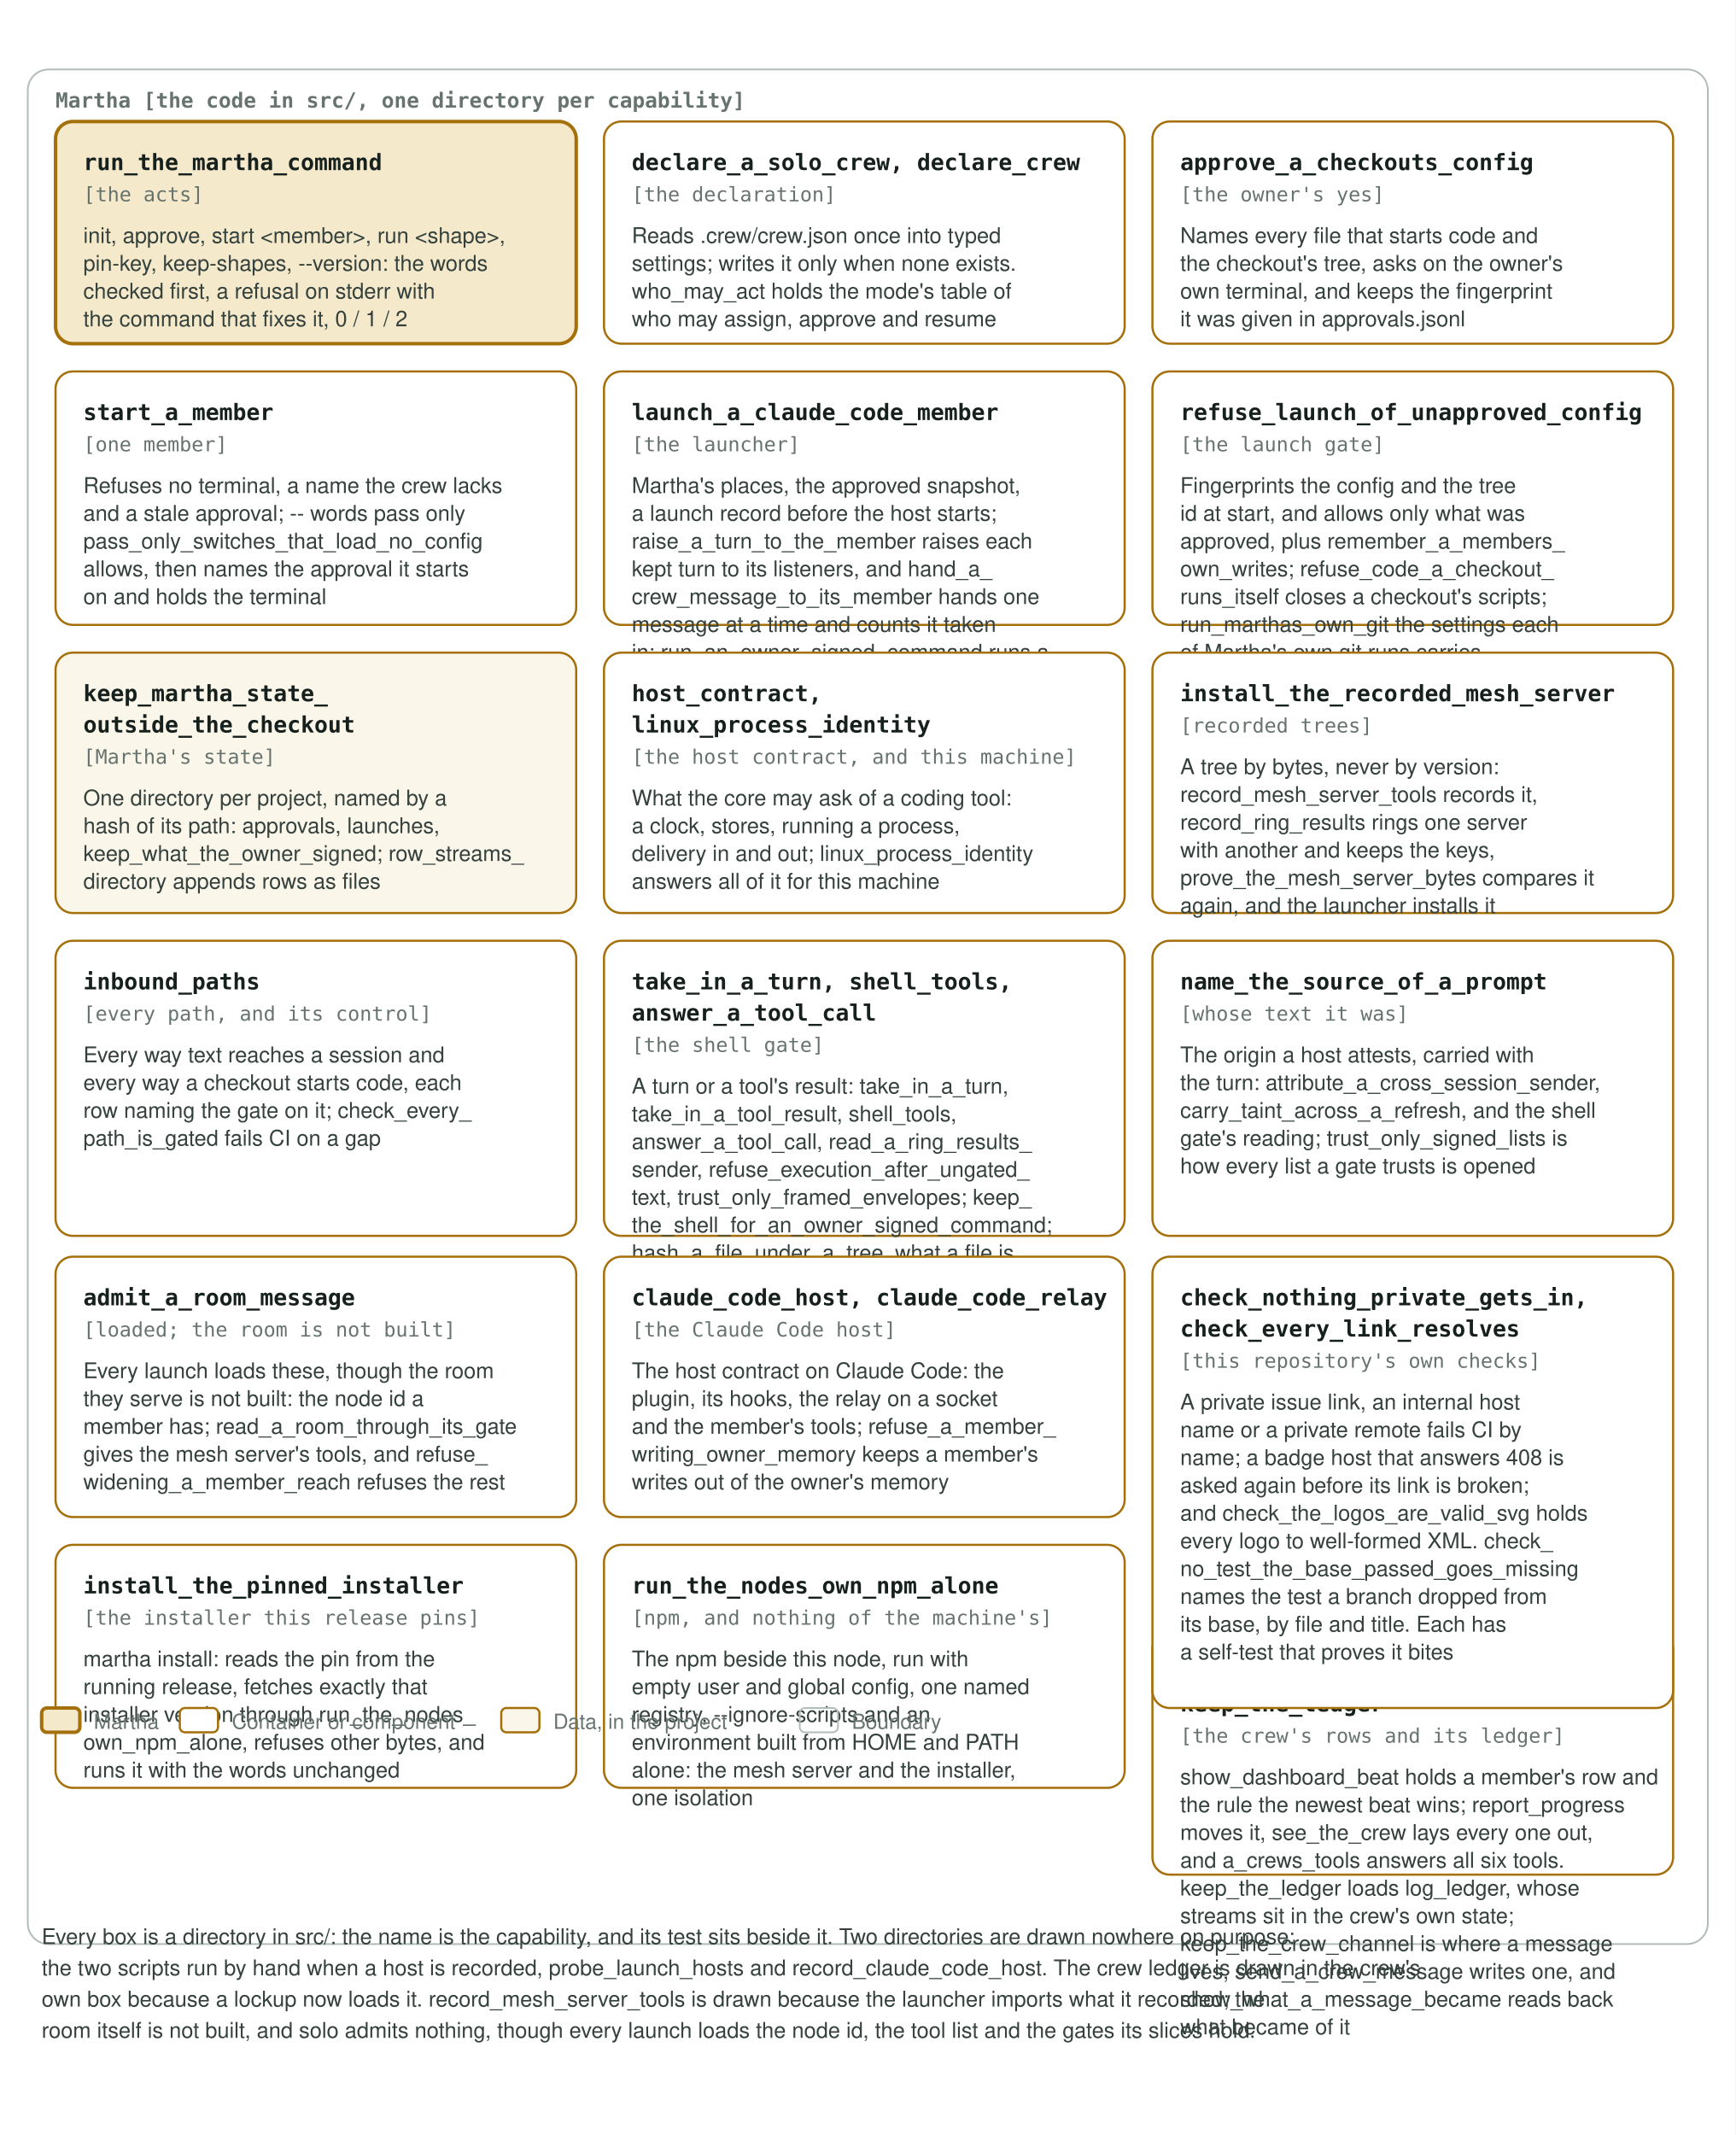
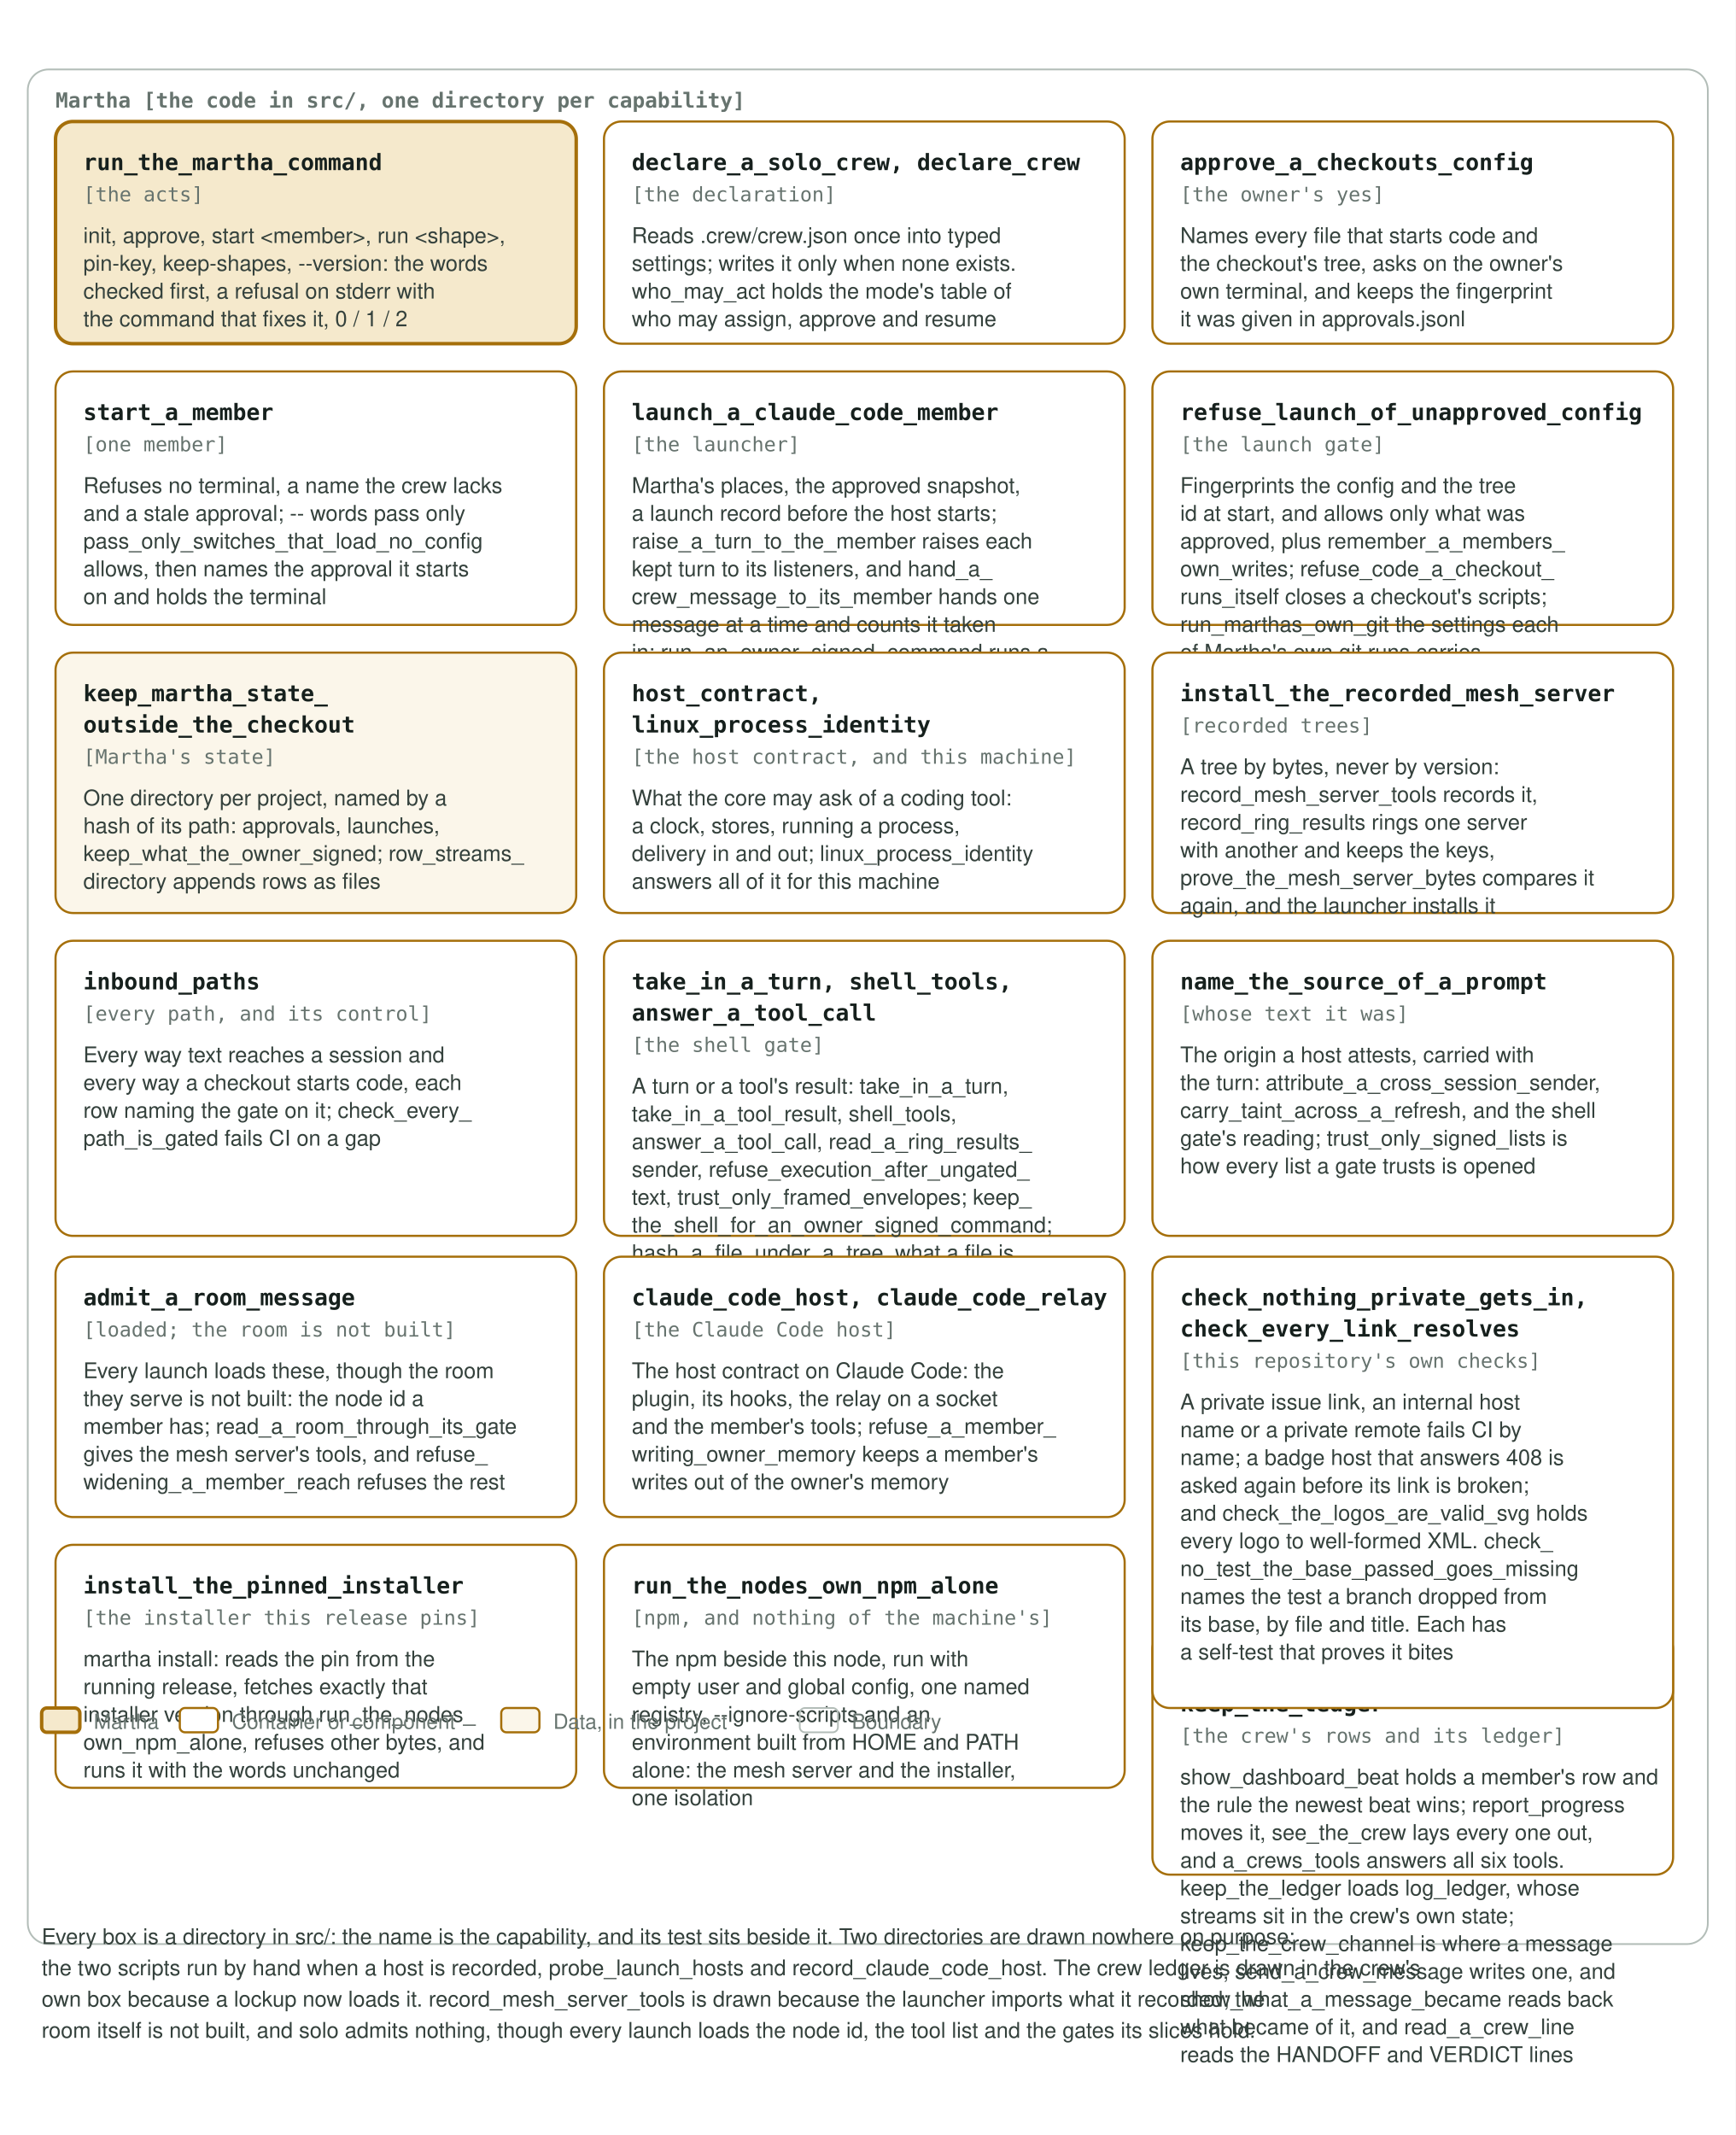
<svg xmlns="http://www.w3.org/2000/svg" viewBox="0 0 1000 1230" role="img" aria-label="Martha components">
  <style>
.t-name { font-family: "Atkinson Hyperlegible", "Segoe UI", system-ui, -apple-system, Helvetica, Arial, sans-serif; font-size: 15px; font-weight: 700; }
.t-desc { font-family: "Atkinson Hyperlegible", "Segoe UI", system-ui, -apple-system, Helvetica, Arial, sans-serif; font-size: 12.5px; }
.t-rel { font-family: "Atkinson Hyperlegible", "Segoe UI", system-ui, -apple-system, Helvetica, Arial, sans-serif; font-size: 11.5px; paint-order: stroke; stroke-width: 4px; stroke-linejoin: round; }
.t-code { font-family: "JetBrains Mono", ui-monospace, Menlo, Consolas, monospace; font-size: 13px; font-weight: 600; }
.t-type { font-family: "JetBrains Mono", ui-monospace, Menlo, Consolas, monospace; font-size: 11.5px; }
.t-bound { font-family: "JetBrains Mono", ui-monospace, Menlo, Consolas, monospace; font-size: 12px; font-weight: 600; }
.t-leg { font-family: "Atkinson Hyperlegible", "Segoe UI", system-ui, -apple-system, Helvetica, Arial, sans-serif; font-size: 12px; }
.edge { fill: none; stroke-width: 1.25; }
.edge-team { fill: none; stroke-width: 1.25; stroke-dasharray: 5 4; }
.bg { fill: #FFFFFF; }
.b-sys { fill: #F5E9CC; stroke: #A56F0A; stroke-width: 2; }
.b-per { fill: #E3EBF2; stroke: #3B5B7A; stroke-width: 1.25; }
.b-mac { fill: #E6E4EE; stroke: #5E5A78; stroke-width: 1.25; stroke-dasharray: 5 4; }
.b-ext { fill: #ECEFED; stroke: #8A9791; stroke-width: 1.25; }
.b-cmp { fill: #FFFFFF; stroke: #A56F0A; stroke-width: 1.25; }
.b-dat { fill: #FBF6EA; stroke: #A56F0A; stroke-width: 1.25; }
.b-team { fill: #FFFFFF; stroke: #5E5A78; stroke-width: 1.25; stroke-dasharray: 5 4; }
.b-later { fill: #F3F4F3; stroke: #8A9791; stroke-width: 1.25; stroke-dasharray: 5 4; }
.bound { fill: none; stroke: #B3BDB8; stroke-width: 1; }
.head { fill: #3B5B7A; }
.t-name, .t-code { fill: #16201D; }
.t-type, .t-bound, .t-leg { fill: #66736E; }
.t-desc { fill: #34413C; }
.t-rel { fill: #66736E; stroke: #FFFFFF; }
.edge, .edge-team { stroke: #8A9791; }
.arrowhead { fill: #8A9791; }
@media (prefers-color-scheme: dark) {
.bg { fill: #171F1C; }
.b-sys { fill: #3A2E13; stroke: #E3AA3C; }
.b-per { fill: #1D2A36; stroke: #8EB4D8; }
.b-mac { fill: #26243A; stroke: #A9A4C8; }
.b-ext { fill: #1C2421; stroke: #7D8B85; }
.b-cmp { fill: #171F1C; stroke: #E3AA3C; }
.b-dat { fill: #2A2414; stroke: #E3AA3C; }
.b-team { fill: #171F1C; stroke: #A9A4C8; }
.b-later { fill: #1C2421; stroke: #7D8B85; }
.bound { stroke: #4A5752; }
.head { fill: #8EB4D8; }
.t-name, .t-code { fill: #E6ECE9; }
.t-type, .t-bound, .t-leg { fill: #93A09A; }
.t-desc { fill: #C3CDC8; }
.t-rel { fill: #93A09A; stroke: #171F1C; }
.edge, .edge-team { stroke: #7D8B85; }
.arrowhead { fill: #7D8B85; }
}
</style>
  <defs>
    <marker id="a" viewBox="0 0 10 10" refX="9" refY="5" markerWidth="7" markerHeight="7" orient="auto-start-reverse">
      <path class="arrowhead" d="M0 0L10 5L0 10z" />
    </marker>
  </defs>
  <rect class="bg" x="0" y="0" width="1000" height="1230" />
  <rect class="bound" x="16" y="40" width="968" height="1080" rx="12" />
  <text class="t-bound" x="32" y="62">Martha [the code in src/, one directory per capability]</text>
  <rect class="b-sys" x="32" y="70" width="300" height="128" rx="10" />
  <text class="t-code" x="48" y="98">run_the_martha_command</text>
  <text class="t-type" x="48" y="116">[the acts]</text>
  <text class="t-desc" x="48" y="140">init, approve, start &lt;member&gt;, run &lt;shape&gt;,</text>
  <text class="t-desc" x="48" y="156">pin-key, keep-shapes, --version: the words</text>
  <text class="t-desc" x="48" y="172">checked first, a refusal on stderr with</text>
  <text class="t-desc" x="48" y="188">the command that fixes it, 0 / 1 / 2</text>
  <rect class="b-cmp" x="348" y="70" width="300" height="128" rx="10" />
  <text class="t-code" x="364" y="98">declare_a_solo_crew, declare_crew</text>
  <text class="t-type" x="364" y="116">[the declaration]</text>
  <text class="t-desc" x="364" y="140">Reads .crew/crew.json once into typed</text>
  <text class="t-desc" x="364" y="156">settings; writes it only when none exists.</text>
  <text class="t-desc" x="364" y="172">who_may_act holds the mode's table of</text>
  <text class="t-desc" x="364" y="188">who may assign, approve and resume</text>
  <rect class="b-cmp" x="664" y="70" width="300" height="128" rx="10" />
  <text class="t-code" x="680" y="98">approve_a_checkouts_config</text>
  <text class="t-type" x="680" y="116">[the owner's yes]</text>
  <text class="t-desc" x="680" y="140">Names every file that starts code and</text>
  <text class="t-desc" x="680" y="156">the checkout's tree, asks on the owner's</text>
  <text class="t-desc" x="680" y="172">own terminal, and keeps the fingerprint</text>
  <text class="t-desc" x="680" y="188">it was given in approvals.jsonl</text>
  <rect class="b-cmp" x="32" y="214" width="300" height="146" rx="10" />
  <text class="t-code" x="48" y="242">start_a_member</text>
  <text class="t-type" x="48" y="260">[one member]</text>
  <text class="t-desc" x="48" y="284">Refuses no terminal, a name the crew lacks</text>
  <text class="t-desc" x="48" y="300">and a stale approval; -- words pass only</text>
  <text class="t-desc" x="48" y="316">pass_only_switches_that_load_no_config</text>
  <text class="t-desc" x="48" y="332">allows, then names the approval it starts</text>
  <text class="t-desc" x="48" y="348">on and holds the terminal</text>
  <rect class="b-cmp" x="348" y="214" width="300" height="146" rx="10" />
  <text class="t-code" x="364" y="242">launch_a_claude_code_member</text>
  <text class="t-type" x="364" y="260">[the launcher]</text>
  <text class="t-desc" x="364" y="284">Martha's places, the approved snapshot,</text>
  <text class="t-desc" x="364" y="300">a launch record before the host starts;</text>
  <text class="t-desc" x="364" y="316">raise_a_turn_to_the_member raises each</text>
  <text class="t-desc" x="364" y="332">kept turn to its listeners, and hand_a_</text>
  <text class="t-desc" x="364" y="348">crew_message_to_its_member hands one</text>
  <text class="t-desc" x="364" y="364">message at a time and counts it taken</text>
  <text class="t-desc" x="364" y="380">in; run_an_owner_signed_command runs a</text>
  <text class="t-desc" x="364" y="396">shape the owner signed on a verified</text>
  <text class="t-desc" x="364" y="412">copy, in a sandbox</text>
  <rect class="b-cmp" x="664" y="214" width="300" height="146" rx="10" />
  <text class="t-code" x="680" y="242">refuse_launch_of_unapproved_config</text>
  <text class="t-type" x="680" y="260">[the launch gate]</text>
  <text class="t-desc" x="680" y="284">Fingerprints the config and the tree</text>
  <text class="t-desc" x="680" y="300">id at start, and allows only what was</text>
  <text class="t-desc" x="680" y="316">approved, plus remember_a_members_</text>
  <text class="t-desc" x="680" y="332">own_writes; refuse_code_a_checkout_</text>
  <text class="t-desc" x="680" y="348">runs_itself closes a checkout's scripts;</text>
  <text class="t-desc" x="680" y="364">run_marthas_own_git the settings each</text>
  <text class="t-desc" x="680" y="380">of Martha's own git runs carries</text>
  <rect class="b-dat" x="32" y="376" width="300" height="150" rx="10" />
  <text class="t-code" x="48" y="404">keep_martha_state_</text>
  <text class="t-code" x="48" y="422">outside_the_checkout</text>
  <text class="t-type" x="48" y="440">[Martha's state]</text>
  <text class="t-desc" x="48" y="464">One directory per project, named by a</text>
  <text class="t-desc" x="48" y="480">hash of its path: approvals, launches,</text>
  <text class="t-desc" x="48" y="496">keep_what_the_owner_signed; row_streams_</text>
  <text class="t-desc" x="48" y="512">directory appends rows as files</text>
  <rect class="b-cmp" x="348" y="376" width="300" height="150" rx="10" />
  <text class="t-code" x="364" y="404">host_contract,</text>
  <text class="t-code" x="364" y="422">linux_process_identity</text>
  <text class="t-type" x="364" y="440">[the host contract, and this machine]</text>
  <text class="t-desc" x="364" y="464">What the core may ask of a coding tool:</text>
  <text class="t-desc" x="364" y="480">a clock, stores, running a process,</text>
  <text class="t-desc" x="364" y="496">delivery in and out; linux_process_identity</text>
  <text class="t-desc" x="364" y="512">answers all of it for this machine</text>
  <rect class="b-cmp" x="664" y="376" width="300" height="150" rx="10" />
  <text class="t-code" x="680" y="404">install_the_recorded_mesh_server</text>
  <text class="t-type" x="680" y="422">[recorded trees]</text>
  <text class="t-desc" x="680" y="446">A tree by bytes, never by version:</text>
  <text class="t-desc" x="680" y="462">record_mesh_server_tools records it,</text>
  <text class="t-desc" x="680" y="478">record_ring_results rings one server</text>
  <text class="t-desc" x="680" y="494">with another and keeps the keys,</text>
  <text class="t-desc" x="680" y="510">prove_the_mesh_server_bytes compares it</text>
  <text class="t-desc" x="680" y="526">again, and the launcher installs it</text>
  <rect class="b-cmp" x="32" y="542" width="300" height="170" rx="10" />
  <text class="t-code" x="48" y="570">inbound_paths</text>
  <text class="t-type" x="48" y="588">[every path, and its control]</text>
  <text class="t-desc" x="48" y="612">Every way text reaches a session and</text>
  <text class="t-desc" x="48" y="628">every way a checkout starts code, each</text>
  <text class="t-desc" x="48" y="644">row naming the gate on it; check_every_</text>
  <text class="t-desc" x="48" y="660">path_is_gated fails CI on a gap</text>
  <rect class="b-cmp" x="348" y="542" width="300" height="170" rx="10" />
  <text class="t-code" x="364" y="570">take_in_a_turn, shell_tools,</text>
  <text class="t-code" x="364" y="588">answer_a_tool_call</text>
  <text class="t-type" x="364" y="606">[the shell gate]</text>
  <text class="t-desc" x="364" y="630">A turn or a tool's result: take_in_a_turn,</text>
  <text class="t-desc" x="364" y="646">take_in_a_tool_result, shell_tools,</text>
  <text class="t-desc" x="364" y="662">answer_a_tool_call, read_a_ring_results_</text>
  <text class="t-desc" x="364" y="678">sender, refuse_execution_after_ungated_</text>
  <text class="t-desc" x="364" y="694">text, trust_only_framed_envelopes; keep_</text>
  <text class="t-desc" x="364" y="710">the_shell_for_an_owner_signed_command;</text>
  <text class="t-desc" x="364" y="726">hash_a_file_under_a_tree, what a file is</text>
  <rect class="b-cmp" x="664" y="542" width="300" height="170" rx="10" />
  <text class="t-code" x="680" y="570">name_the_source_of_a_prompt</text>
  <text class="t-type" x="680" y="588">[whose text it was]</text>
  <text class="t-desc" x="680" y="612">The origin a host attests, carried with</text>
  <text class="t-desc" x="680" y="628">the turn: attribute_a_cross_session_sender,</text>
  <text class="t-desc" x="680" y="644">carry_taint_across_a_refresh, and the shell</text>
  <text class="t-desc" x="680" y="660">gate's reading; trust_only_signed_lists is</text>
  <text class="t-desc" x="680" y="676">how every list a gate trusts is opened</text>
  <rect class="b-cmp" x="32" y="890" width="300" height="140" rx="10" />
  <text class="t-code" x="48" y="918">install_the_pinned_installer</text>
  <text class="t-type" x="48" y="936">[the installer this release pins]</text>
  <text class="t-desc" x="48" y="960">martha install: reads the pin from the</text>
  <text class="t-desc" x="48" y="976">running release, fetches exactly that</text>
  <text class="t-desc" x="48" y="992">installer version through run_the_nodes_</text>
  <text class="t-desc" x="48" y="1008">own_npm_alone, refuses other bytes, and</text>
  <text class="t-desc" x="48" y="1024">runs it with the words unchanged</text>
  <rect class="b-cmp" x="664" y="940" width="300" height="140" rx="10" />
  <text class="t-code" x="680" y="968">show_dashboard_beat,</text>
  <text class="t-code" x="680" y="986">keep_the_ledger</text>
  <text class="t-type" x="680" y="1004">[the crew's rows and its ledger]</text>
  <text class="t-desc" x="680" y="1028">show_dashboard_beat holds a member's row and</text>
  <text class="t-desc" x="680" y="1044">the rule the newest beat wins; report_progress</text>
  <text class="t-desc" x="680" y="1060">moves it, see_the_crew lays every one out,</text>
  <text class="t-desc" x="680" y="1076">and a_crews_tools answers all six tools.</text>
  <text class="t-desc" x="680" y="1092">keep_the_ledger loads log_ledger, whose</text>
  <text class="t-desc" x="680" y="1108">streams sit in the crew's own state;</text>
  <text class="t-desc" x="680" y="1124">keep_the_crew_channel is where a message</text>
  <text class="t-desc" x="680" y="1140">lives, send_a_crew_message writes one, and</text>
  <text class="t-desc" x="680" y="1156">show_what_a_message_became reads back</text>
-   <text class="t-desc" x="680" y="1172">what became of it</text>
+   <text class="t-desc" x="680" y="1172">what became of it, and read_a_crew_line</text>
+   <text class="t-desc" x="680" y="1188">reads the HANDOFF and VERDICT lines</text>
  <rect class="b-cmp" x="348" y="890" width="300" height="140" rx="10" />
  <text class="t-code" x="364" y="918">run_the_nodes_own_npm_alone</text>
  <text class="t-type" x="364" y="936">[npm, and nothing of the machine's]</text>
  <text class="t-desc" x="364" y="960">The npm beside this node, run with</text>
  <text class="t-desc" x="364" y="976">empty user and global config, one named</text>
  <text class="t-desc" x="364" y="992">registry, --ignore-scripts and an</text>
  <text class="t-desc" x="364" y="1008">environment built from HOME and PATH</text>
  <text class="t-desc" x="364" y="1024">alone: the mesh server and the installer,</text>
  <text class="t-desc" x="364" y="1040">one isolation</text>
  <rect class="b-cmp" x="32" y="724" width="300" height="150" rx="10" />
  <text class="t-code" x="48" y="752">admit_a_room_message</text>
  <text class="t-type" x="48" y="770">[loaded; the room is not built]</text>
  <text class="t-desc" x="48" y="794">Every launch loads these, though the room</text>
  <text class="t-desc" x="48" y="810">they serve is not built: the node id a</text>
  <text class="t-desc" x="48" y="826">member has; read_a_room_through_its_gate</text>
  <text class="t-desc" x="48" y="842">gives the mesh server's tools, and refuse_</text>
  <text class="t-desc" x="48" y="858">widening_a_member_reach refuses the rest</text>
  <rect class="b-cmp" x="348" y="724" width="300" height="150" rx="10" />
  <text class="t-code" x="364" y="752">claude_code_host, claude_code_relay</text>
  <text class="t-type" x="364" y="770">[the Claude Code host]</text>
  <text class="t-desc" x="364" y="794">The host contract on Claude Code: the</text>
  <text class="t-desc" x="364" y="810">plugin, its hooks, the relay on a socket</text>
  <text class="t-desc" x="364" y="826">and the member's tools; refuse_a_member_</text>
  <text class="t-desc" x="364" y="842">writing_owner_memory keeps a member's</text>
  <text class="t-desc" x="364" y="858">writes out of the owner's memory</text>
  <rect class="b-cmp" x="664" y="724" width="300" height="260" rx="10" />
  <text class="t-code" x="680" y="752">check_nothing_private_gets_in,</text>
  <text class="t-code" x="680" y="770">check_every_link_resolves</text>
  <text class="t-type" x="680" y="788">[this repository's own checks]</text>
  <text class="t-desc" x="680" y="812">A private issue link, an internal host</text>
  <text class="t-desc" x="680" y="828">name or a private remote fails CI by</text>
  <text class="t-desc" x="680" y="844">name; a badge host that answers 408 is</text>
  <text class="t-desc" x="680" y="860">asked again before its link is broken;</text>
  <text class="t-desc" x="680" y="876">and check_the_logos_are_valid_svg holds</text>
  <text class="t-desc" x="680" y="892">every logo to well-formed XML. check_</text>
  <text class="t-desc" x="680" y="908">no_test_the_base_passed_goes_missing</text>
  <text class="t-desc" x="680" y="924">names the test a branch dropped from</text>
  <text class="t-desc" x="680" y="940">its base, by file and title. Each has</text>
  <text class="t-desc" x="680" y="956">a self-test that proves it bites</text>
  <text class="t-desc" x="24" y="1120">Every box is a directory in src/: the name is the capability, and its test sits beside it. Two directories are drawn nowhere on purpose:</text>
  <text class="t-desc" x="24" y="1138">the two scripts run by hand when a host is recorded, probe_launch_hosts and record_claude_code_host. The crew ledger is drawn in the crew's</text>
  <text class="t-desc" x="24" y="1156">own box because a lockup now loads it. record_mesh_server_tools is drawn because the launcher imports what it recorded; the</text>
  <text class="t-desc" x="24" y="1174">room itself is not built, and solo admits nothing, though every launch loads the node id, the tool list and the gates its slices hold.</text>
  <rect class="b-sys" x="24" y="984" width="22" height="14" rx="3" />
  <text class="t-leg" x="54" y="996">Martha</text>
  <rect class="b-cmp" x="103.6" y="984" width="22" height="14" rx="3" />
  <text class="t-leg" x="133.6" y="996">Container or component</text>
  <rect class="b-dat" x="288.8" y="984" width="22" height="14" rx="3" />
  <text class="t-leg" x="318.8" y="996">Data, in the project</text>
  <rect class="bound" x="460.8" y="984" width="22" height="14" rx="3" />
  <text class="t-leg" x="490.8" y="996">Boundary</text>
</svg>
